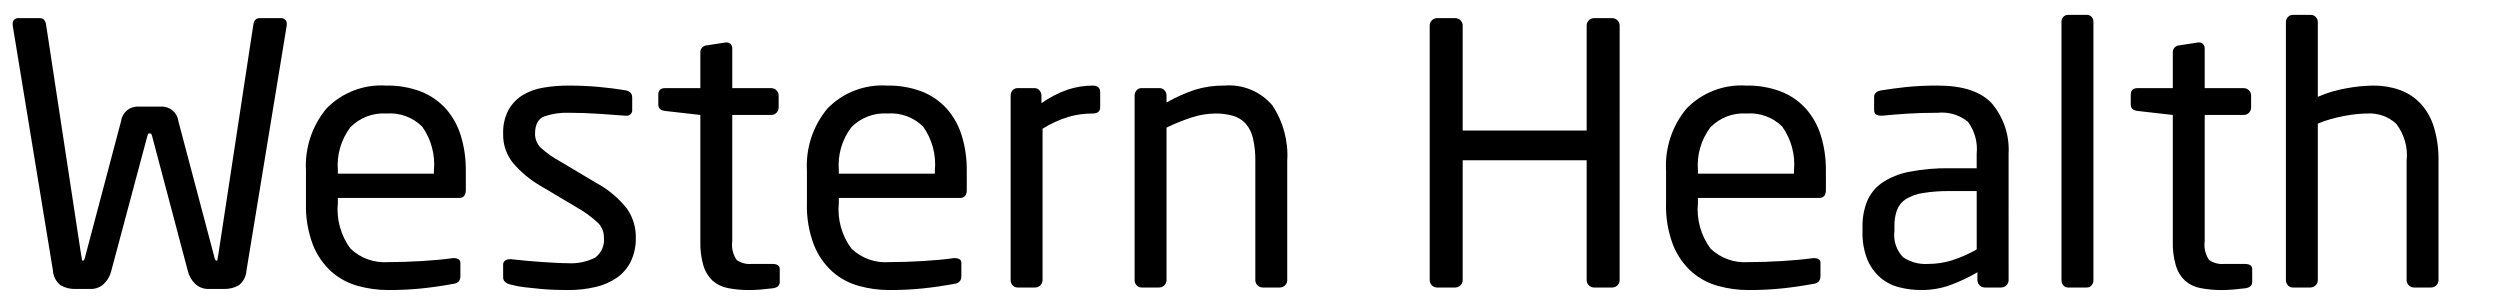
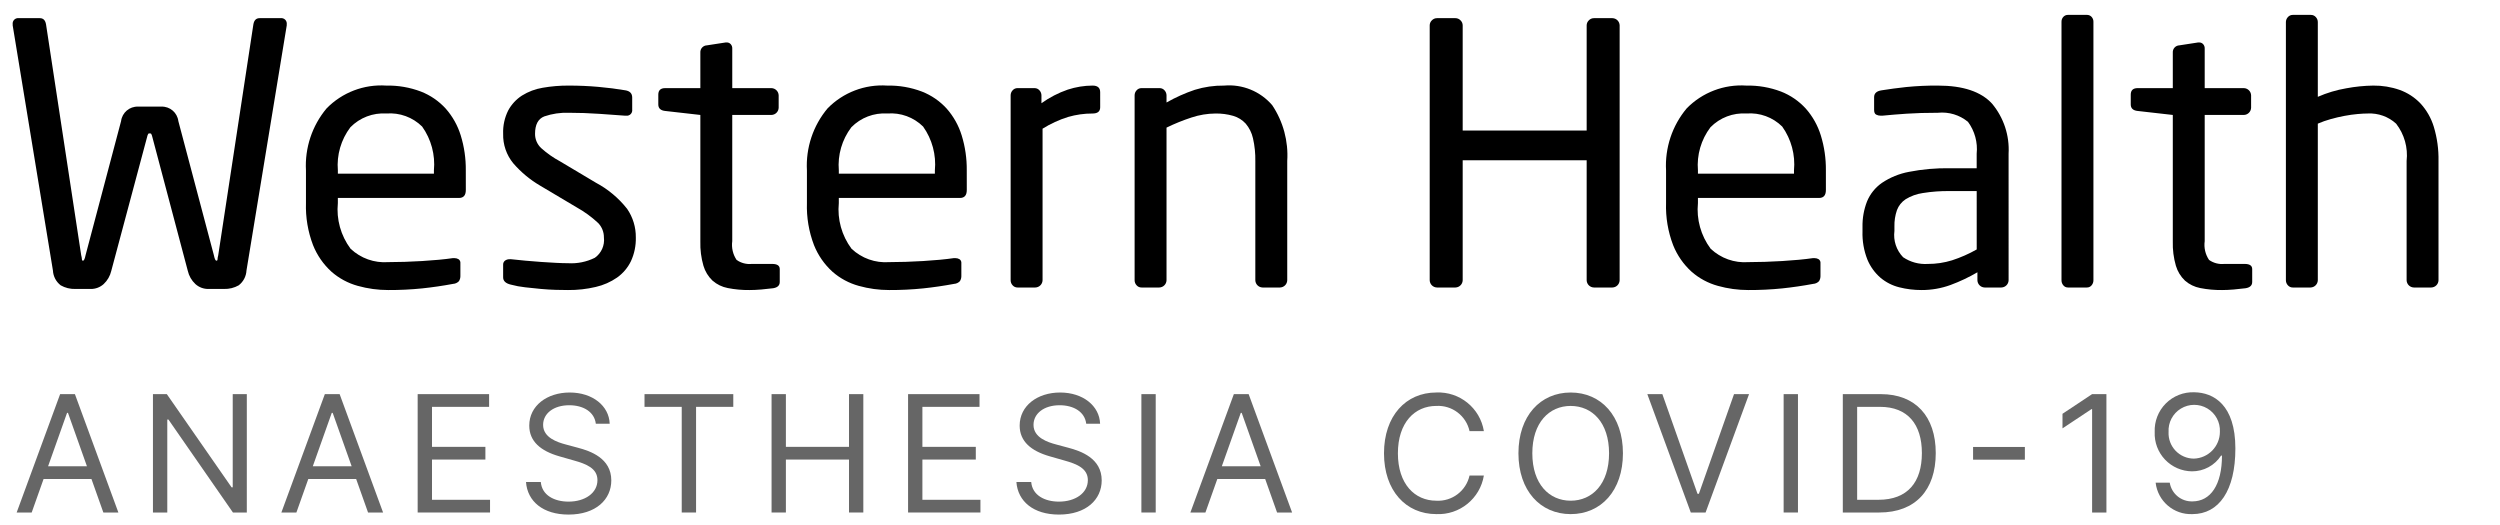
- <svg xmlns="http://www.w3.org/2000/svg" viewBox="0 0 200 24">
+ <svg xmlns="http://www.w3.org/2000/svg" viewBox="0 0 200 42">
  <g id="Artwork">
    <path d="M22.939,2.033l-3.22,19.604a1.604,1.604,0,0,1-.623,1.189,2.234,2.234,0,0,1-1.175.29H16.675a1.508,1.508,0,0,1-1.044-.392,2.086,2.086,0,0,1-.608-1.059l-2.843-10.73a.81.81,0,0,0-.087-.232.119.119,0,0,0-.087-.029h-.058a.117.117,0,0,0-.087.029.779.779,0,0,0-.087.232L8.903,21.666A2.095,2.095,0,0,1,8.294,22.725a1.508,1.508,0,0,1-1.044.392H6.032a2.234,2.234,0,0,1-1.175-.29,1.598,1.598,0,0,1-.623-1.189L1.015,2.033V1.946a.436.436,0,0,1,.493-.493H3.19q.406,0,.492.493L6.496,20.419a1.619,1.619,0,0,1,.058.333c0,.068.029.102.087.102.077,0,.146-.145.203-.435l2.842-10.73a1.325,1.325,0,0,1,1.363-1.16h1.856A1.324,1.324,0,0,1,14.268,9.689l2.843,10.73q.086.435.203.435c.058,0,.087-.034.087-.102A1.554,1.554,0,0,1,17.458,20.419L20.271,1.946q.086-.492.492-.493h1.683a.436.436,0,0,1,.493.493Z" />
    <path d="M37.266,15.199q0,.638-.55.638h-9.688v.406A5.258,5.258,0,0,0,28.043,19.897a3.961,3.961,0,0,0,3.017,1.073q1.276,0,2.711-.087,1.436-.086,2.451-.232h.145a.613.613,0,0,1,.319.087.341.341,0,0,1,.145.319V22.043a.763.763,0,0,1-.115.45A.699.699,0,0,1,36.25,22.71q-1.247.232-2.479.362a25.758,25.758,0,0,1-2.711.131,9.005,9.005,0,0,1-2.437-.333,5.345,5.345,0,0,1-2.103-1.131A5.748,5.748,0,0,1,25.042,19.607a8.663,8.663,0,0,1-.565-3.364V13.633a7.129,7.129,0,0,1,1.648-4.959,6.103,6.103,0,0,1,4.774-1.827,7.391,7.391,0,0,1,2.778.479,5.277,5.277,0,0,1,1.981,1.363,5.833,5.833,0,0,1,1.201,2.146,9.136,9.136,0,0,1,.405,2.798Zm-2.553-1.566a5.206,5.206,0,0,0-.942-3.509,3.657,3.657,0,0,0-2.856-1.044,3.696,3.696,0,0,0-2.885,1.102,5.022,5.022,0,0,0-1.001,3.451V13.894h7.685Z" />
    <path d="M50.866,18.998a4.271,4.271,0,0,1-.392,1.899,3.444,3.444,0,0,1-1.103,1.305,4.942,4.942,0,0,1-1.711.754,9.29,9.29,0,0,1-2.219.247q-.406,0-.971-.015-.565-.015-1.189-.072-.624-.059-1.262-.131a7.486,7.486,0,0,1-1.16-.217q-.608-.145-.608-.58V21.173a.387.387,0,0,1,.145-.319.587.587,0,0,1,.377-.116h.116q.521.059,1.146.116.624.059,1.262.102.637.043,1.188.072.551.029.957.029a4.242,4.242,0,0,0,2.146-.435,1.735,1.735,0,0,0,.725-1.624,1.638,1.638,0,0,0-.464-1.16,8.709,8.709,0,0,0-1.711-1.247L43.21,14.851a8.544,8.544,0,0,1-2.146-1.784A3.564,3.564,0,0,1,40.252,10.704a3.847,3.847,0,0,1,.406-1.871,3.256,3.256,0,0,1,1.102-1.189A4.502,4.502,0,0,1,43.413,7.021,11.67,11.67,0,0,1,45.501,6.847q1.217,0,2.363.102,1.146.102,2.16.275c.367.058.552.251.552.58v.957a.436.436,0,0,1-.493.493h-.087q-.754-.058-2.016-.145T45.501,9.022a5.477,5.477,0,0,0-1.958.29q-.74.29-.739,1.392a1.539,1.539,0,0,0,.493,1.146,7.706,7.706,0,0,0,1.508,1.059l2.871,1.711A7.922,7.922,0,0,1,50.17,16.707,3.958,3.958,0,0,1,50.866,18.998Z" />
    <path d="M62.38,22.558c0,.275-.175.441-.522.5q-.435.058-.957.102-.521.043-.928.043a8.451,8.451,0,0,1-1.755-.16A2.578,2.578,0,0,1,57,22.449a2.692,2.692,0,0,1-.725-1.189,6.353,6.353,0,0,1-.247-1.943V9.196L53.216,8.877q-.552-.058-.552-.522v-.783q0-.521.552-.522h2.812V4.208a.544.544,0,0,1,.522-.58L58.059,3.396h.087a.417.417,0,0,1,.305.13.49.49,0,0,1,.13.363V7.05h3.133a.595.595,0,0,1,.579.58v.986a.594.594,0,0,1-.579.58H58.58V19.292a2.165,2.165,0,0,0,.349,1.504,1.808,1.808,0,0,0,1.218.318h1.624q.609,0,.609.412Z" />
    <path d="M77.343,15.199q0,.638-.55.638h-9.688v.406A5.258,5.258,0,0,0,68.12,19.897a3.961,3.961,0,0,0,3.017,1.073q1.276,0,2.711-.087,1.436-.086,2.451-.232h.145a.613.613,0,0,1,.319.087.341.341,0,0,1,.145.319V22.043a.763.763,0,0,1-.115.45.699.699,0,0,1-.465.217q-1.247.232-2.479.362a25.758,25.758,0,0,1-2.711.131,9.005,9.005,0,0,1-2.437-.333,5.345,5.345,0,0,1-2.103-1.131,5.748,5.748,0,0,1-1.479-2.131,8.663,8.663,0,0,1-.565-3.364V13.633a7.129,7.129,0,0,1,1.648-4.959,6.103,6.103,0,0,1,4.774-1.827,7.391,7.391,0,0,1,2.778.479,5.277,5.277,0,0,1,1.981,1.363,5.833,5.833,0,0,1,1.201,2.146,9.136,9.136,0,0,1,.405,2.798ZM74.79,13.633a5.206,5.206,0,0,0-.942-3.509,3.657,3.657,0,0,0-2.856-1.044,3.696,3.696,0,0,0-2.885,1.102,5.022,5.022,0,0,0-1.001,3.451V13.894H74.79Z" />
    <path d="M88.015,8.581q0,.499-.608.5a6.957,6.957,0,0,0-1.958.275,8.766,8.766,0,0,0-2.044.94v12.126A.595.595,0,0,1,82.824,23h-1.421a.509.509,0,0,1-.392-.174.582.582,0,0,1-.16-.406v-14.79a.582.582,0,0,1,.16-.406.508.508,0,0,1,.392-.174h1.362a.509.509,0,0,1,.392.177.597.597,0,0,1,.159.413v.618A8.159,8.159,0,0,1,85.419,7.17a6.452,6.452,0,0,1,1.987-.323q.608,0,.608.529Z" />
    <path d="M102.979,22.42A.594.594,0,0,1,102.398,23h-1.392a.593.593,0,0,1-.58-.579V12.9a7.549,7.549,0,0,0-.188-1.837,2.734,2.734,0,0,0-.58-1.172,2.187,2.187,0,0,0-1-.622,4.845,4.845,0,0,0-1.421-.188,6.217,6.217,0,0,0-1.914.318,15.511,15.511,0,0,0-2.001.81V22.421A.595.595,0,0,1,92.742,23h-1.421a.509.509,0,0,1-.392-.174.582.582,0,0,1-.16-.406v-14.79a.582.582,0,0,1,.16-.406.508.508,0,0,1,.392-.174h1.449a.507.507,0,0,1,.392.177.598.598,0,0,1,.16.413v.56A12.885,12.885,0,0,1,95.584,7.185a7.613,7.613,0,0,1,2.349-.338,4.542,4.542,0,0,1,3.843,1.566,7.205,7.205,0,0,1,1.203,4.466Z" />
    <path d="M129.571,22.42A.594.594,0,0,1,128.991,23H127.513a.593.593,0,0,1-.58-.578V12.821h-9.918v9.601A.595.595,0,0,1,116.435,23h-1.479a.594.594,0,0,1-.58-.58V2.033a.56.56,0,0,1,.174-.406.559.559,0,0,1,.406-.174h1.479a.555.555,0,0,1,.405.174.557.557,0,0,1,.175.406v8.41h9.918V2.033a.556.556,0,0,1,.174-.406.557.557,0,0,1,.406-.174h1.479a.594.594,0,0,1,.58.58Z" />
    <path d="M146.072,15.199q0,.638-.55.638H135.835v.406a5.258,5.258,0,0,0,1.015,3.654,3.961,3.961,0,0,0,3.017,1.073q1.276,0,2.711-.087,1.436-.086,2.451-.232h.145a.613.613,0,0,1,.319.087.341.341,0,0,1,.145.319V22.043a.763.763,0,0,1-.115.45.699.699,0,0,1-.465.217q-1.247.232-2.479.362a25.758,25.758,0,0,1-2.711.131,9.005,9.005,0,0,1-2.437-.333,5.345,5.345,0,0,1-2.103-1.131,5.748,5.748,0,0,1-1.479-2.131,8.663,8.663,0,0,1-.565-3.364V13.633a7.129,7.129,0,0,1,1.648-4.959,6.103,6.103,0,0,1,4.774-1.827,7.391,7.391,0,0,1,2.778.479,5.277,5.277,0,0,1,1.981,1.363,5.833,5.833,0,0,1,1.201,2.146,9.136,9.136,0,0,1,.405,2.798Zm-2.553-1.566a5.206,5.206,0,0,0-.942-3.509,3.657,3.657,0,0,0-2.856-1.044,3.696,3.696,0,0,0-2.885,1.102,5.022,5.022,0,0,0-1.001,3.451V13.894h7.685Z" />
    <path d="M160.688,22.42A.594.594,0,0,1,160.107,23h-1.334a.594.594,0,0,1-.58-.58v-.638a13.577,13.577,0,0,1-2.146,1.015,6.668,6.668,0,0,1-2.32.406,7.199,7.199,0,0,1-1.783-.218,3.724,3.724,0,0,1-1.509-.769,3.896,3.896,0,0,1-1.044-1.45A5.689,5.689,0,0,1,149,18.505v-.348a5.354,5.354,0,0,1,.363-2.045,3.381,3.381,0,0,1,1.188-1.479,5.782,5.782,0,0,1,2.16-.884,15.757,15.757,0,0,1,3.277-.29h2.146V12.299a3.665,3.665,0,0,0-.696-2.552,3.259,3.259,0,0,0-2.407-.725q-1.421,0-2.494.073-1.072.073-1.942.159h-.145a.742.742,0,0,1-.362-.087c-.106-.058-.159-.184-.159-.377V7.775q0-.464.608-.551.899-.145,1.958-.261a23.79,23.79,0,0,1,2.537-.116q3.016,0,4.336,1.45a5.731,5.731,0,0,1,1.319,4.002Zm-2.552-7.134h-2.146a12.404,12.404,0,0,0-2.175.159,3.607,3.607,0,0,0-1.363.493,1.797,1.797,0,0,0-.695.87,3.739,3.739,0,0,0-.203,1.319v.348a2.549,2.549,0,0,0,.695,2.103,3.168,3.168,0,0,0,1.973.537,6.478,6.478,0,0,0,1.942-.29,10.628,10.628,0,0,0,1.973-.87Z" />
    <path d="M167.474,22.42a.615.615,0,0,1-.146.406.469.469,0,0,1-.377.174h-1.508a.467.467,0,0,1-.377-.174.61.61,0,0,1-.146-.406V1.743a.557.557,0,0,1,.146-.392.486.486,0,0,1,.377-.16h1.508a.488.488,0,0,1,.377.16.561.561,0,0,1,.146.392Z" />
    <path d="M180.176,22.558c0,.275-.175.441-.522.5q-.435.058-.957.102-.521.043-.928.043a8.451,8.451,0,0,1-1.755-.16,2.578,2.578,0,0,1-1.218-.594,2.692,2.692,0,0,1-.725-1.189,6.353,6.353,0,0,1-.247-1.943V9.196l-2.812-.319q-.552-.058-.552-.522v-.783q0-.521.552-.522h2.812V4.208a.544.544,0,0,1,.522-.58l1.508-.232h.087a.417.417,0,0,1,.305.13.49.49,0,0,1,.13.363V7.05h3.133a.595.595,0,0,1,.579.58v.986a.594.594,0,0,1-.579.58H176.376V19.292a2.165,2.165,0,0,0,.349,1.504,1.808,1.808,0,0,0,1.218.318h1.624q.609,0,.609.412Z" />
    <path d="M195.081,22.42A.594.594,0,0,1,194.501,23h-1.392a.594.594,0,0,1-.58-.58v-9.541a4.117,4.117,0,0,0-.841-2.987,3.123,3.123,0,0,0-2.262-.812q-.349,0-.827.043-.478.043-1.029.145-.551.102-1.116.261a7.956,7.956,0,0,0-1.029.363V22.42A.596.596,0,0,1,184.845,23h-1.421a.509.509,0,0,1-.392-.174.582.582,0,0,1-.16-.406V1.772a.582.582,0,0,1,.16-.406.508.508,0,0,1,.392-.174h1.449a.51.51,0,0,1,.392.174.582.582,0,0,1,.16.406V7.746a9.754,9.754,0,0,1,2.276-.682,12.618,12.618,0,0,1,2.16-.217,6.157,6.157,0,0,1,2.117.348,4.309,4.309,0,0,1,1.653,1.073,4.832,4.832,0,0,1,1.072,1.871,8.822,8.822,0,0,1,.377,2.74Z" />
+     <path d="M1.333,41l3.477-9.469H5.993L9.47,41H8.268l-.952-2.682H3.487L2.535,41Zm5.622-3.699-1.517-4.272H5.364l-1.517,4.272Z" style="opacity:0.6" />
+     <path d="M19.745,41H18.635l-5.159-7.435h-.093V41H12.236V31.531H13.346l5.179,7.453h.093V31.531h1.128Z" style="opacity:0.6" />
+     <path d="M22.51,41l3.477-9.469h1.184L30.646,41H29.444l-.952-2.682H24.664L23.712,41Zm5.622-3.699-1.517-4.272H26.541l-1.517,4.272Z" style="opacity:0.6" />
+     <path d="M33.413,31.531h5.715v1.017H34.56v3.2H38.832v1.017H34.56v3.218h4.643V41H33.413Z" style="opacity:0.6" />
+     <path d="M45.539,32.419c-1.258,0-2.09.666-2.09,1.572,0,1.017,1.128,1.387,1.831,1.572l.961.259c.98.259,2.663.832,2.663,2.607,0,1.535-1.238,2.737-3.421,2.737-2.034,0-3.292-1.054-3.403-2.608h1.184c.093,1.073,1.092,1.572,2.22,1.572,1.313,0,2.312-.685,2.312-1.72,0-.943-.888-1.295-1.886-1.572l-1.165-.333c-1.48-.425-2.404-1.184-2.404-2.459,0-1.59,1.424-2.645,3.236-2.645,1.83,0,3.148,1.068,3.199,2.497H47.666C47.555,32.964,46.686,32.419,45.539,32.419Z" style="opacity:0.6" />
+     <path d="M51.561,31.531h7.102v1.017H55.685V41H54.538V32.548H51.561Z" style="opacity:0.6" />
+     <path d="M61.725,31.531h1.146v4.217h5.049v-4.217h1.146V41H67.92V36.765H62.871V41H61.725Z" style="opacity:0.6" />
+     <path d="M72.646,31.531h5.715v1.017H73.792v3.2h4.272v1.017H73.792v3.218h4.643V41H72.646Z" style="opacity:0.6" />
+     <path d="M84.771,32.419c-1.258,0-2.09.666-2.09,1.572,0,1.017,1.128,1.387,1.831,1.572l.961.259c.98.259,2.663.832,2.663,2.607,0,1.535-1.238,2.737-3.421,2.737-2.034,0-3.292-1.054-3.403-2.608h1.184c.093,1.073,1.092,1.572,2.22,1.572,1.313,0,2.312-.685,2.312-1.72,0-.943-.888-1.295-1.886-1.572l-1.165-.333c-1.48-.425-2.404-1.184-2.404-2.459,0-1.59,1.424-2.645,3.236-2.645,1.83,0,3.148,1.068,3.199,2.497H86.898C86.787,32.964,85.918,32.419,84.771,32.419Z" style="opacity:0.6" />
+     <path d="M92.457,41H91.311V31.531H92.457Z" style="opacity:0.6" />
+     <path d="M95.231,41,98.708,31.531H99.892L103.368,41H102.166l-.952-2.682H97.386L96.434,41Zm5.622-3.699-1.517-4.272H99.263l-1.517,4.272Z" style="opacity:0.6" />
+     <path d="M117.564,34.49a2.576,2.576,0,0,0-2.663-2.016c-1.72,0-3.069,1.332-3.069,3.791s1.35,3.791,3.069,3.791a2.576,2.576,0,0,0,2.663-2.016h1.146a3.689,3.689,0,0,1-3.81,3.088c-2.423,0-4.18-1.868-4.18-4.864s1.757-4.864,4.18-4.864a3.689,3.689,0,0,1,3.81,3.088Z" style="opacity:0.6" />
+     <path d="M125.655,41.129c-2.423,0-4.18-1.868-4.18-4.864s1.757-4.864,4.18-4.864,4.18,1.868,4.18,4.864S128.078,41.129,125.655,41.129Zm0-8.655c-1.72,0-3.069,1.332-3.069,3.791s1.35,3.791,3.069,3.791,3.07-1.332,3.07-3.791S127.375,32.475,125.655,32.475Z" style="opacity:0.6" />
+     <path d="M135.8,39.502h.111l2.811-7.971h1.202L136.447,41h-1.184l-3.477-9.469h1.202Z" style="opacity:0.6" />
+     <path d="M143.837,41h-1.146V31.531h1.146Z" style="opacity:0.6" />
+     <path d="M147.425,41V31.531h3.052c2.756,0,4.383,1.775,4.383,4.716,0,2.959-1.627,4.753-4.513,4.753Zm2.849-1.017c2.349,0,3.477-1.424,3.477-3.736,0-2.293-1.128-3.699-3.348-3.699h-1.831v7.435Z" style="opacity:0.6" />
+     <path d="M161.989,36.774h-4.143V35.757h4.143Z" style="opacity:0.6" />
+     <path d="M168.514,41h-1.146V32.733h-.055L165,34.269V33.103l2.367-1.572h1.146Z" style="opacity:0.6" />
+     <path d="M178.83,35.877c0,3.366-1.312,5.252-3.439,5.252a2.84,2.84,0,0,1-2.94-2.515h1.128a1.786,1.786,0,0,0,1.812,1.498c1.461,0,2.367-1.332,2.367-3.662h-.074a2.755,2.755,0,0,1-2.33,1.257,3.016,3.016,0,0,1-2.978-3.144,3.054,3.054,0,0,1,3.163-3.181C177.092,31.402,178.83,32.382,178.83,35.877Zm-5.345-1.313a2.036,2.036,0,0,0,2.017,2.126,2.148,2.148,0,0,0,2.09-2.145,2.056,2.056,0,1,0-4.106.019Z" style="opacity:0.6" />
  </g>
</svg>
